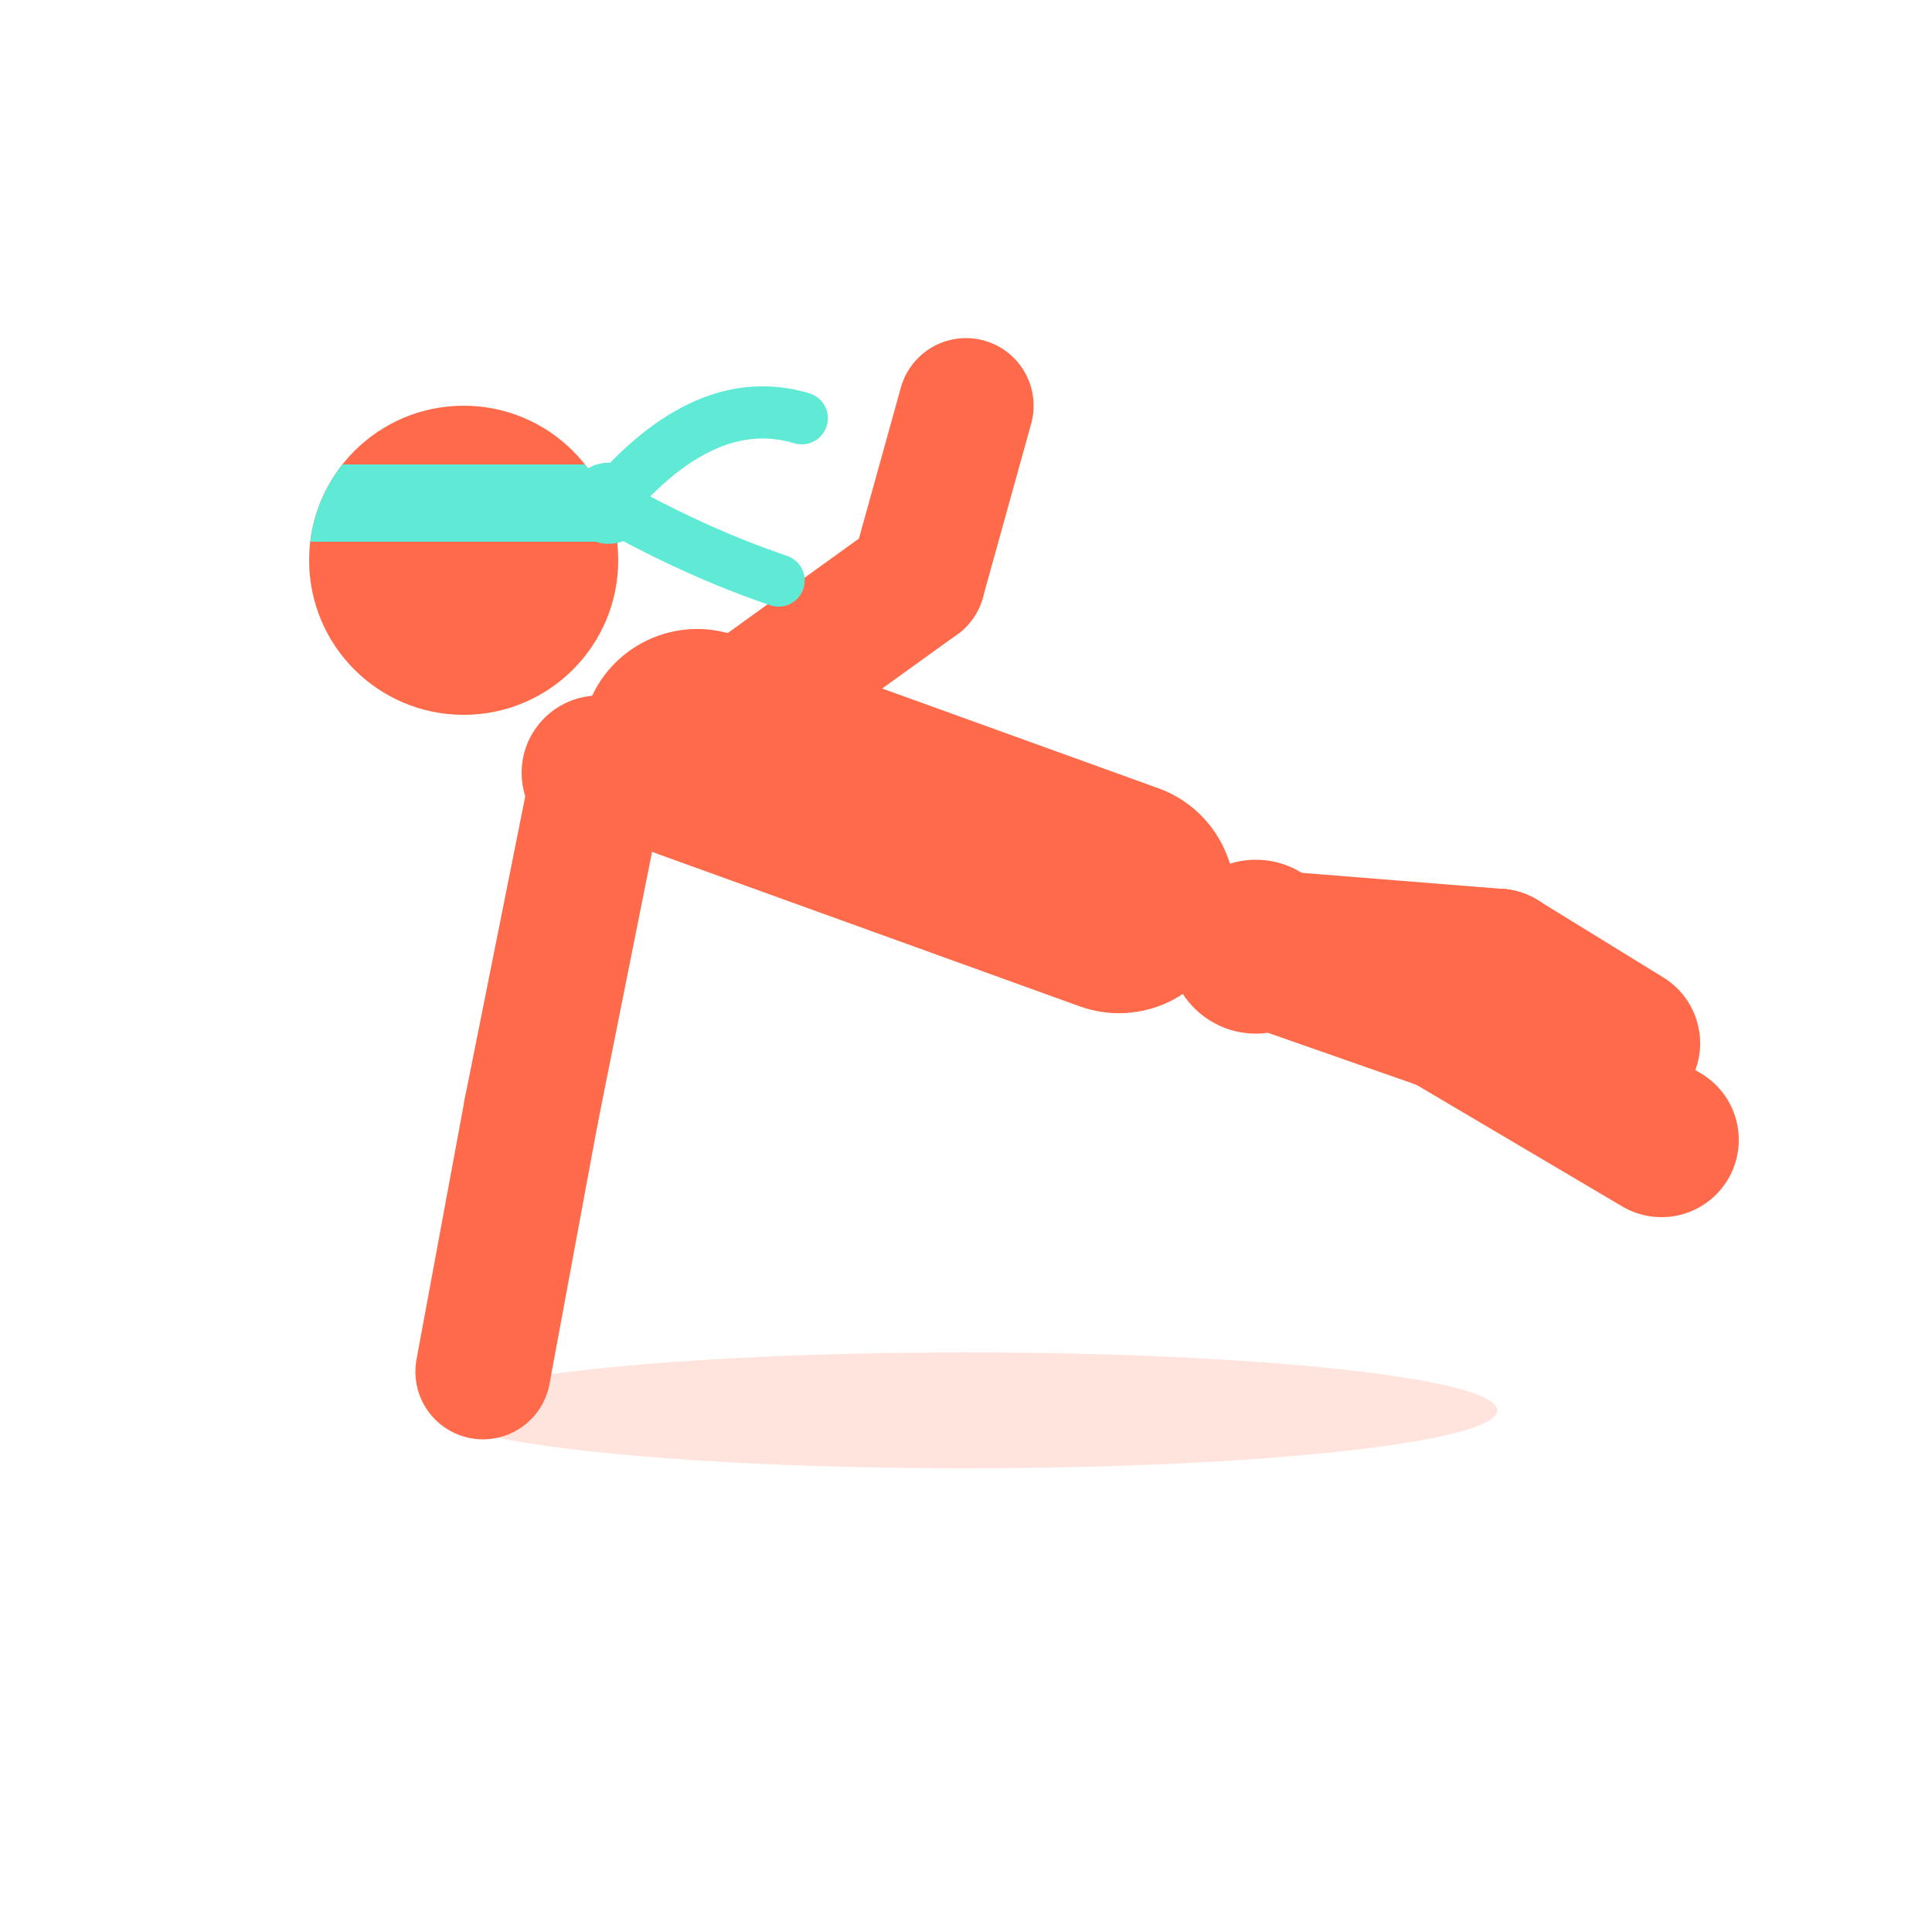
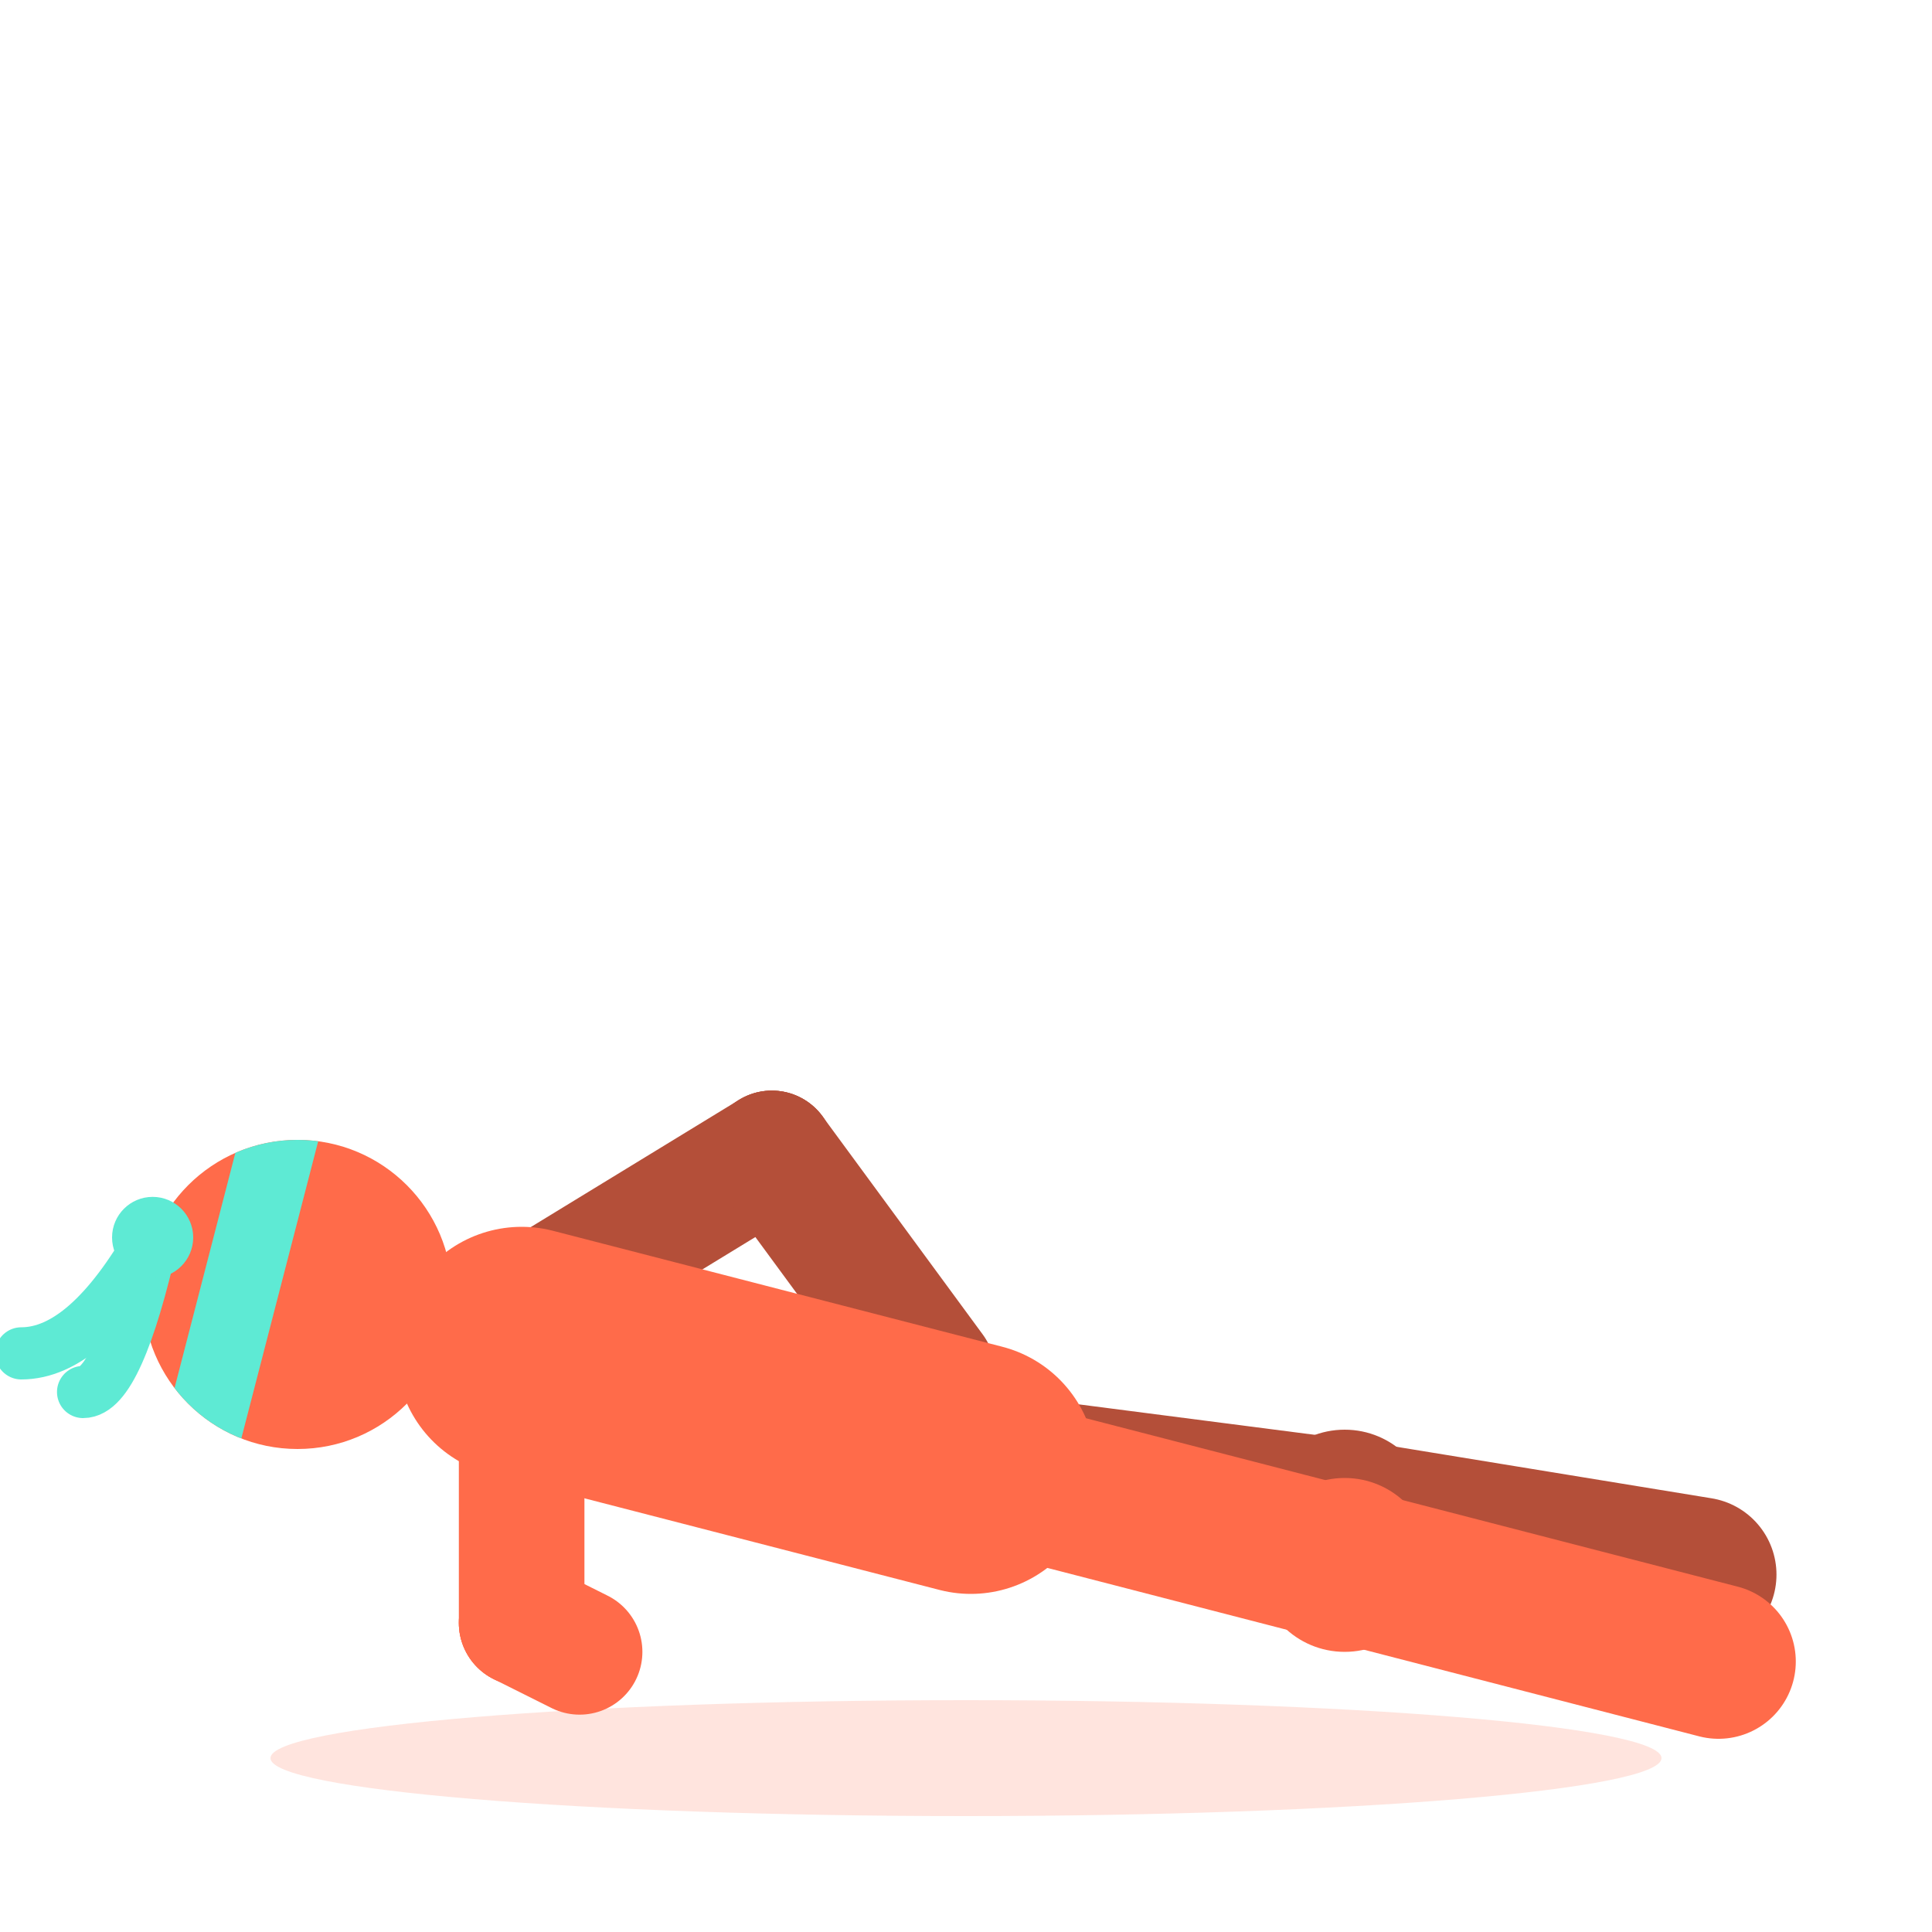
<svg xmlns="http://www.w3.org/2000/svg" viewBox="0 0 200 200" width="200" height="200">
-   <ellipse cx="100" cy="146" rx="55" ry="6" fill="#FF6B4A" opacity="0.18" />
-   <line x1="130" y1="98" x2="150" y2="105" stroke="#FF6B4A" stroke-width="16" stroke-linecap="round" />
-   <line x1="130" y1="98" x2="155" y2="100" stroke="#FF6B4A" stroke-width="16" stroke-linecap="round" />
-   <line x1="150" y1="105" x2="172" y2="118" stroke="#FF6B4A" stroke-width="16" stroke-linecap="round" />
-   <line x1="155" y1="100" x2="168" y2="108" stroke="#FF6B4A" stroke-width="16" stroke-linecap="round" />
-   <circle cx="150" cy="105" r="8" fill="#FF6B4A" />
-   <circle cx="155" cy="100" r="8" fill="#FF6B4A" />
-   <circle cx="172" cy="118" r="6" fill="#FF6B4A" />
-   <circle cx="168" cy="108" r="6" fill="#FF6B4A" />
-   <g transform="rotate(-70.14479 94 85)">
-     <rect x="82" y="49.787" width="24" height="70.427" rx="12" fill="#FF6B4A" />
+   <ellipse cx="100" cy="182" rx="72" ry="6" fill="#FF6B4A" opacity="0.18" />
+   <g>
+     <line x1="100.5" y1="152.0" x2="139.2" y2="157.0" stroke="#B44F39" stroke-width="16" stroke-linecap="round" />
+     <line x1="139.2" y1="157.0" x2="175.9" y2="163.0" stroke="#B44F39" stroke-width="16" stroke-linecap="round" />
+     <circle cx="139.2" cy="157.0" r="9" fill="#B44F39" />
+     <line x1="56.0" y1="134.0" x2="79.9" y2="119.4" stroke="#B44F39" stroke-width="13" stroke-linecap="round" />
+     <line x1="79.9" y1="119.4" x2="96.5" y2="142.0" stroke="#B44F39" stroke-width="13" stroke-linecap="round" />
+     <circle cx="79.9" cy="119.4" r="6.5" fill="#B44F39" />
+     <circle cx="96.5" cy="142.0" r="6" fill="#B44F39" />
+     <line x1="100.5" y1="152.0" x2="54.0" y2="140.0" stroke="#FF6B4A" stroke-width="26" stroke-linecap="round" />
+     <circle cx="30.8" cy="134.0" r="16" fill="#FF6B4A" />
+     <line x1="100.5" y1="152.0" x2="139.2" y2="162.0" stroke="#FF6B4A" stroke-width="16" stroke-linecap="round" />
+     <line x1="139.2" y1="162.0" x2="177.9" y2="172.0" stroke="#FF6B4A" stroke-width="16" stroke-linecap="round" />
+     <circle cx="139.2" cy="162.0" r="9" fill="#FF6B4A" />
+     <line x1="54.0" y1="140.0" x2="54.0" y2="168.0" stroke="#FF6B4A" stroke-width="13" stroke-linecap="round" />
+     <line x1="54.0" y1="168.0" x2="60.0" y2="171.0" stroke="#FF6B4A" stroke-width="13" stroke-linecap="round" />
+     <circle cx="54.0" cy="168.0" r="6.5" fill="#FF6B4A" />
+     <circle cx="60.0" cy="171.0" r="6" fill="#FF6B4A" />
+     <circle cx="100.5" cy="152.0" r="9" fill="#FF6B4A" />
+     <clipPath id="hb">
+       <circle cx="30.8" cy="134.0" r="16" />
+     </clipPath>
+     <g clip-path="url(#hb)">
+       <rect x="13.8" y="124.1" width="34" height="8.0" fill="#5EEAD4" transform="rotate(-75.5 30.8 134.0)" />
+     </g>
+     <path d="M15.8,128.1 Q9.0,140.1 2.2,140.1" stroke="#5EEAD4" stroke-width="5.4" stroke-linecap="round" fill="none" />
+     <path d="M15.8,128.1 Q12.2,144.1 8.6,144.1" stroke="#5EEAD4" stroke-width="5.4" stroke-linecap="round" fill="none" />
+     <circle cx="15.8" cy="128.1" r="4.2" fill="#5EEAD4" />
  </g>
-   <line x1="62" y1="80" x2="55" y2="115" stroke="#FF6B4A" stroke-width="14" stroke-linecap="round" />
-   <line x1="70" y1="78" x2="95" y2="60" stroke="#FF6B4A" stroke-width="14" stroke-linecap="round" />
-   <line x1="55" y1="115" x2="50" y2="142" stroke="#FF6B4A" stroke-width="14" stroke-linecap="round" />
-   <line x1="95" y1="60" x2="100" y2="42" stroke="#FF6B4A" stroke-width="14" stroke-linecap="round" />
-   <circle cx="55" cy="115" r="6" fill="#FF6B4A" />
-   <circle cx="95" cy="60" r="6" fill="#FF6B4A" />
-   <circle cx="50" cy="142" r="5.5" fill="#FF6B4A" />
-   <circle cx="100" cy="42" r="5.5" fill="#FF6B4A" />
-   <circle cx="62" cy="80" r="8" fill="#FF6B4A" />
-   <circle cx="70" cy="78" r="8" fill="#FF6B4A" />
-   <circle cx="130" cy="98" r="9" fill="#FF6B4A" />
-   <circle cx="48" cy="58" r="16" fill="#FF6B4A" />
-   <clipPath id="hb">
-     <circle cx="48.0" cy="58.0" r="16.0" />
-   </clipPath>
-   <rect x="31.0" y="48.08" width="34.0" height="8.0" fill="#5EEAD4" clip-path="url(#hb)" />
-   <path d="M63.0,52.1 Q73.0,40.3 83.0,43.3" stroke="#5EEAD4" stroke-width="5.4" stroke-linecap="round" fill="none" />
-   <path d="M63.0,52.1 Q71.8,57.1 80.6,60.1" stroke="#5EEAD4" stroke-width="5.4" stroke-linecap="round" fill="none" />
-   <circle cx="63.0" cy="52.1" r="4.2" fill="#5EEAD4" />
</svg>
